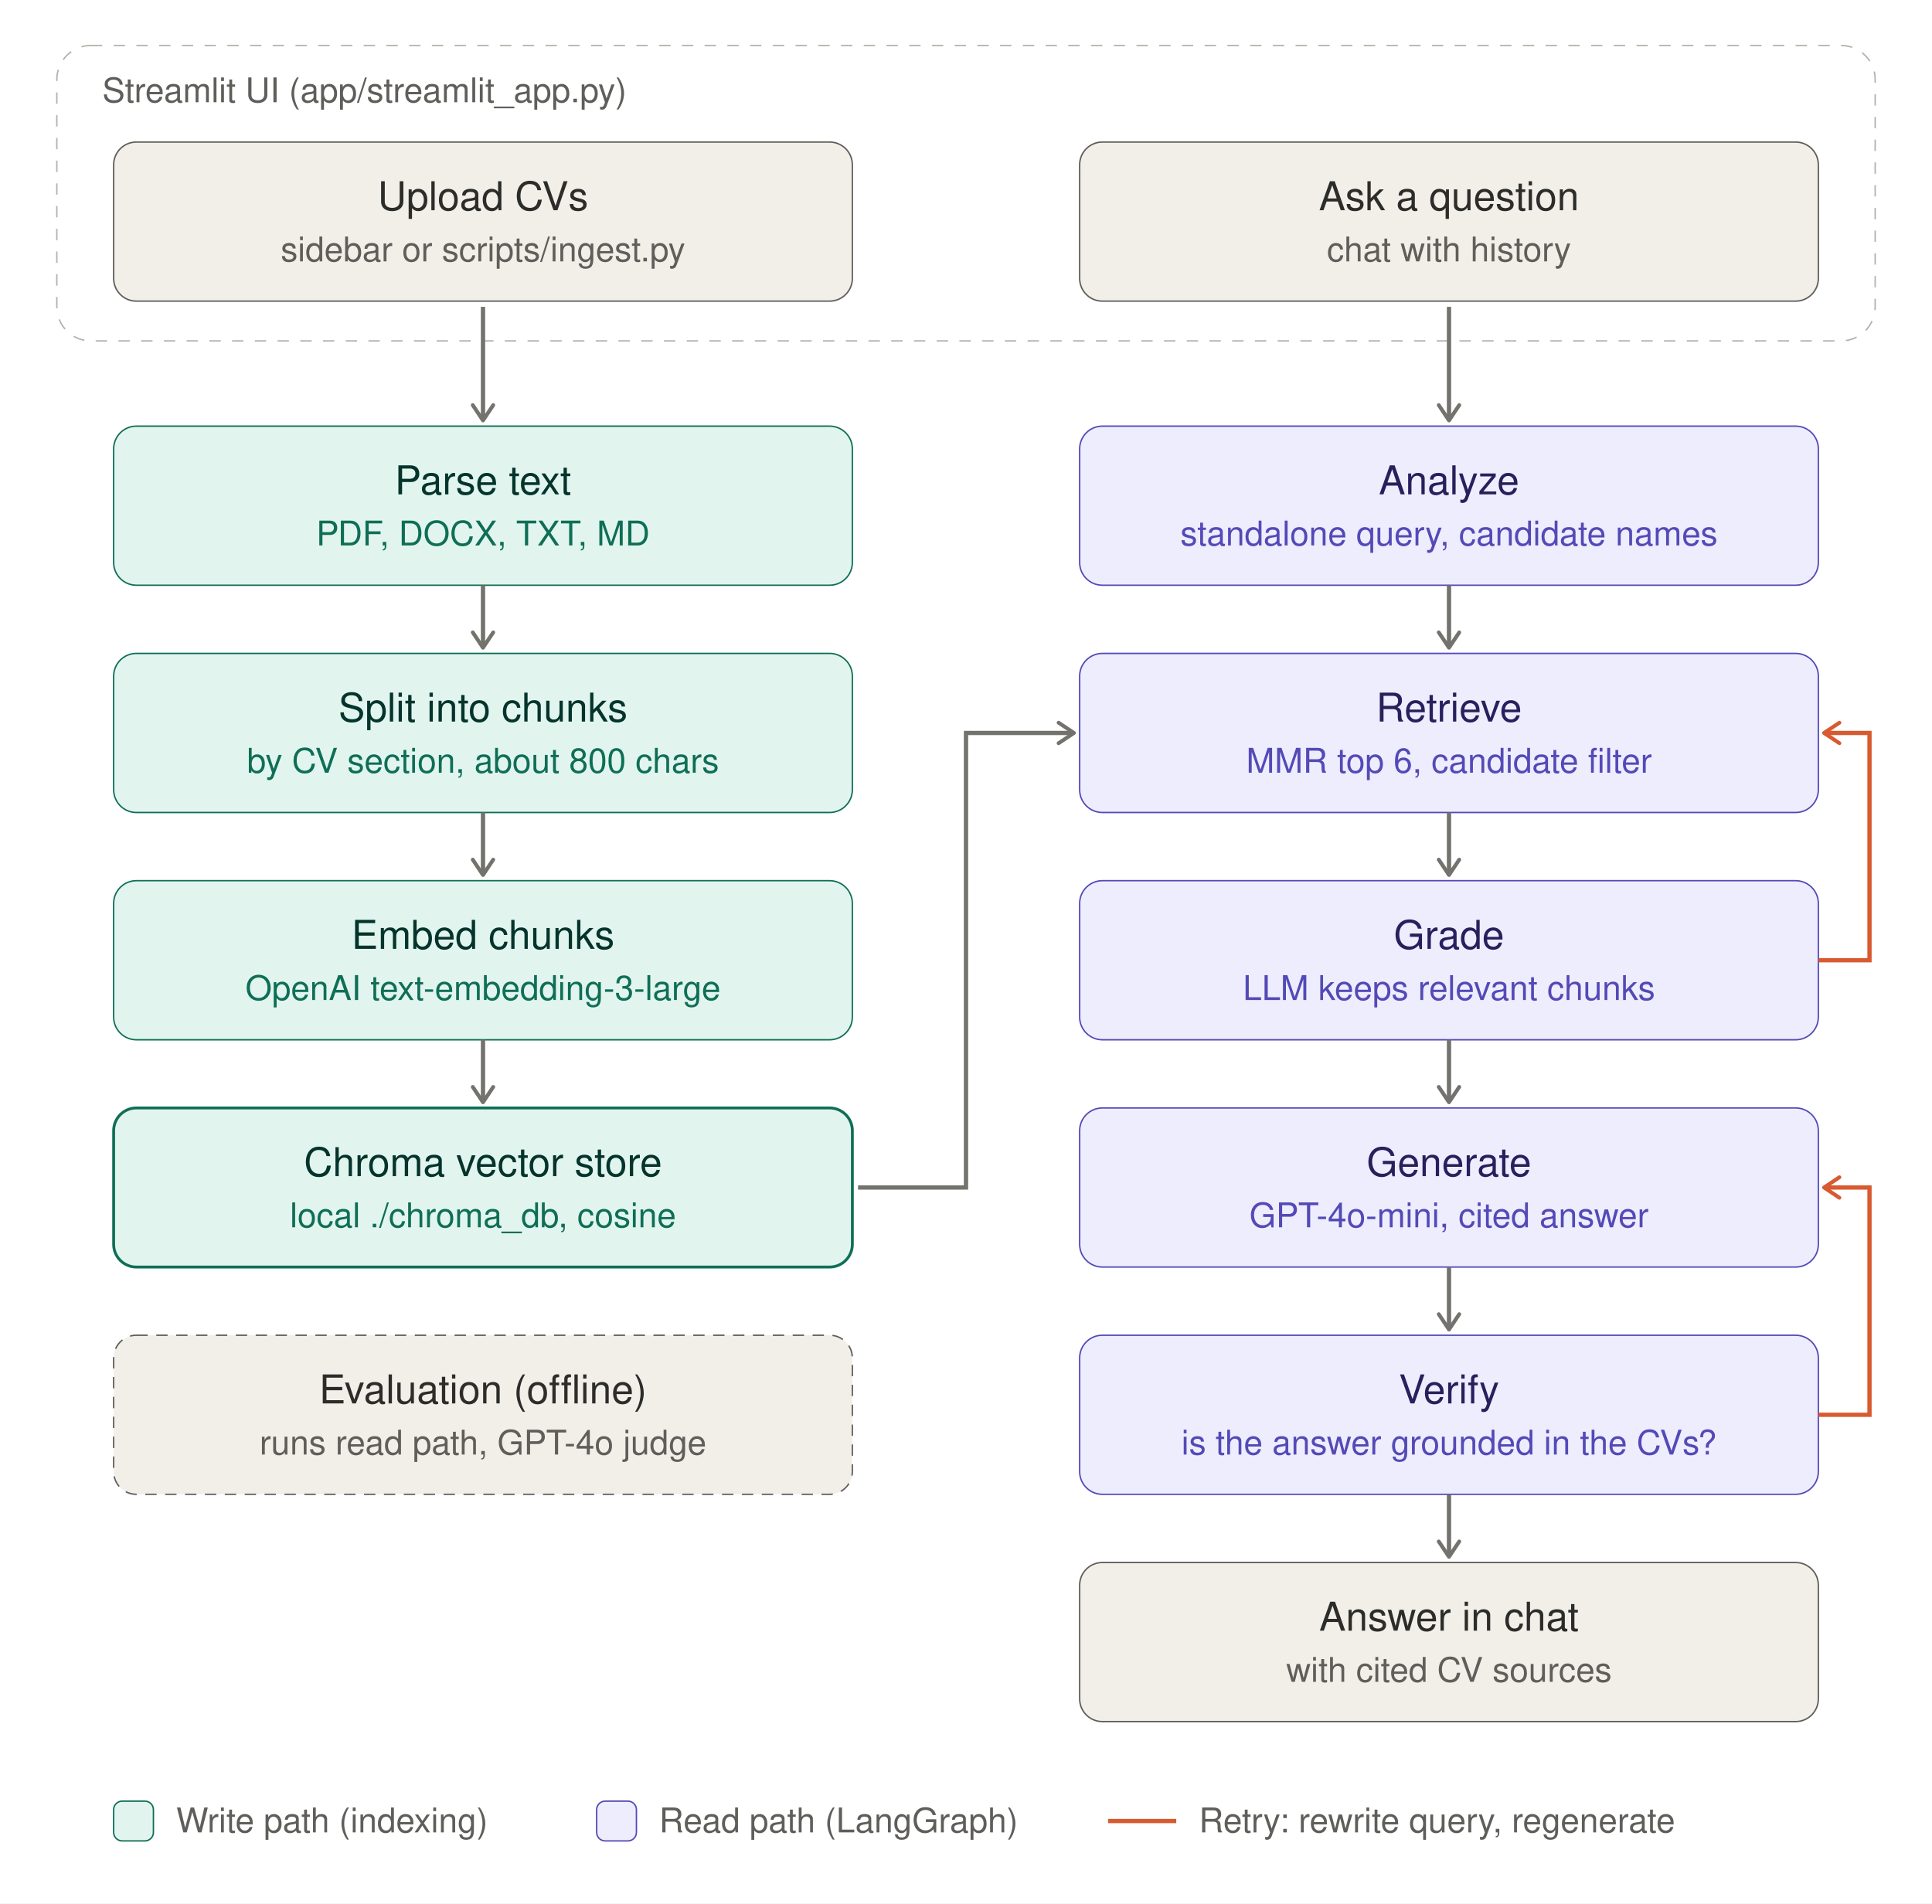
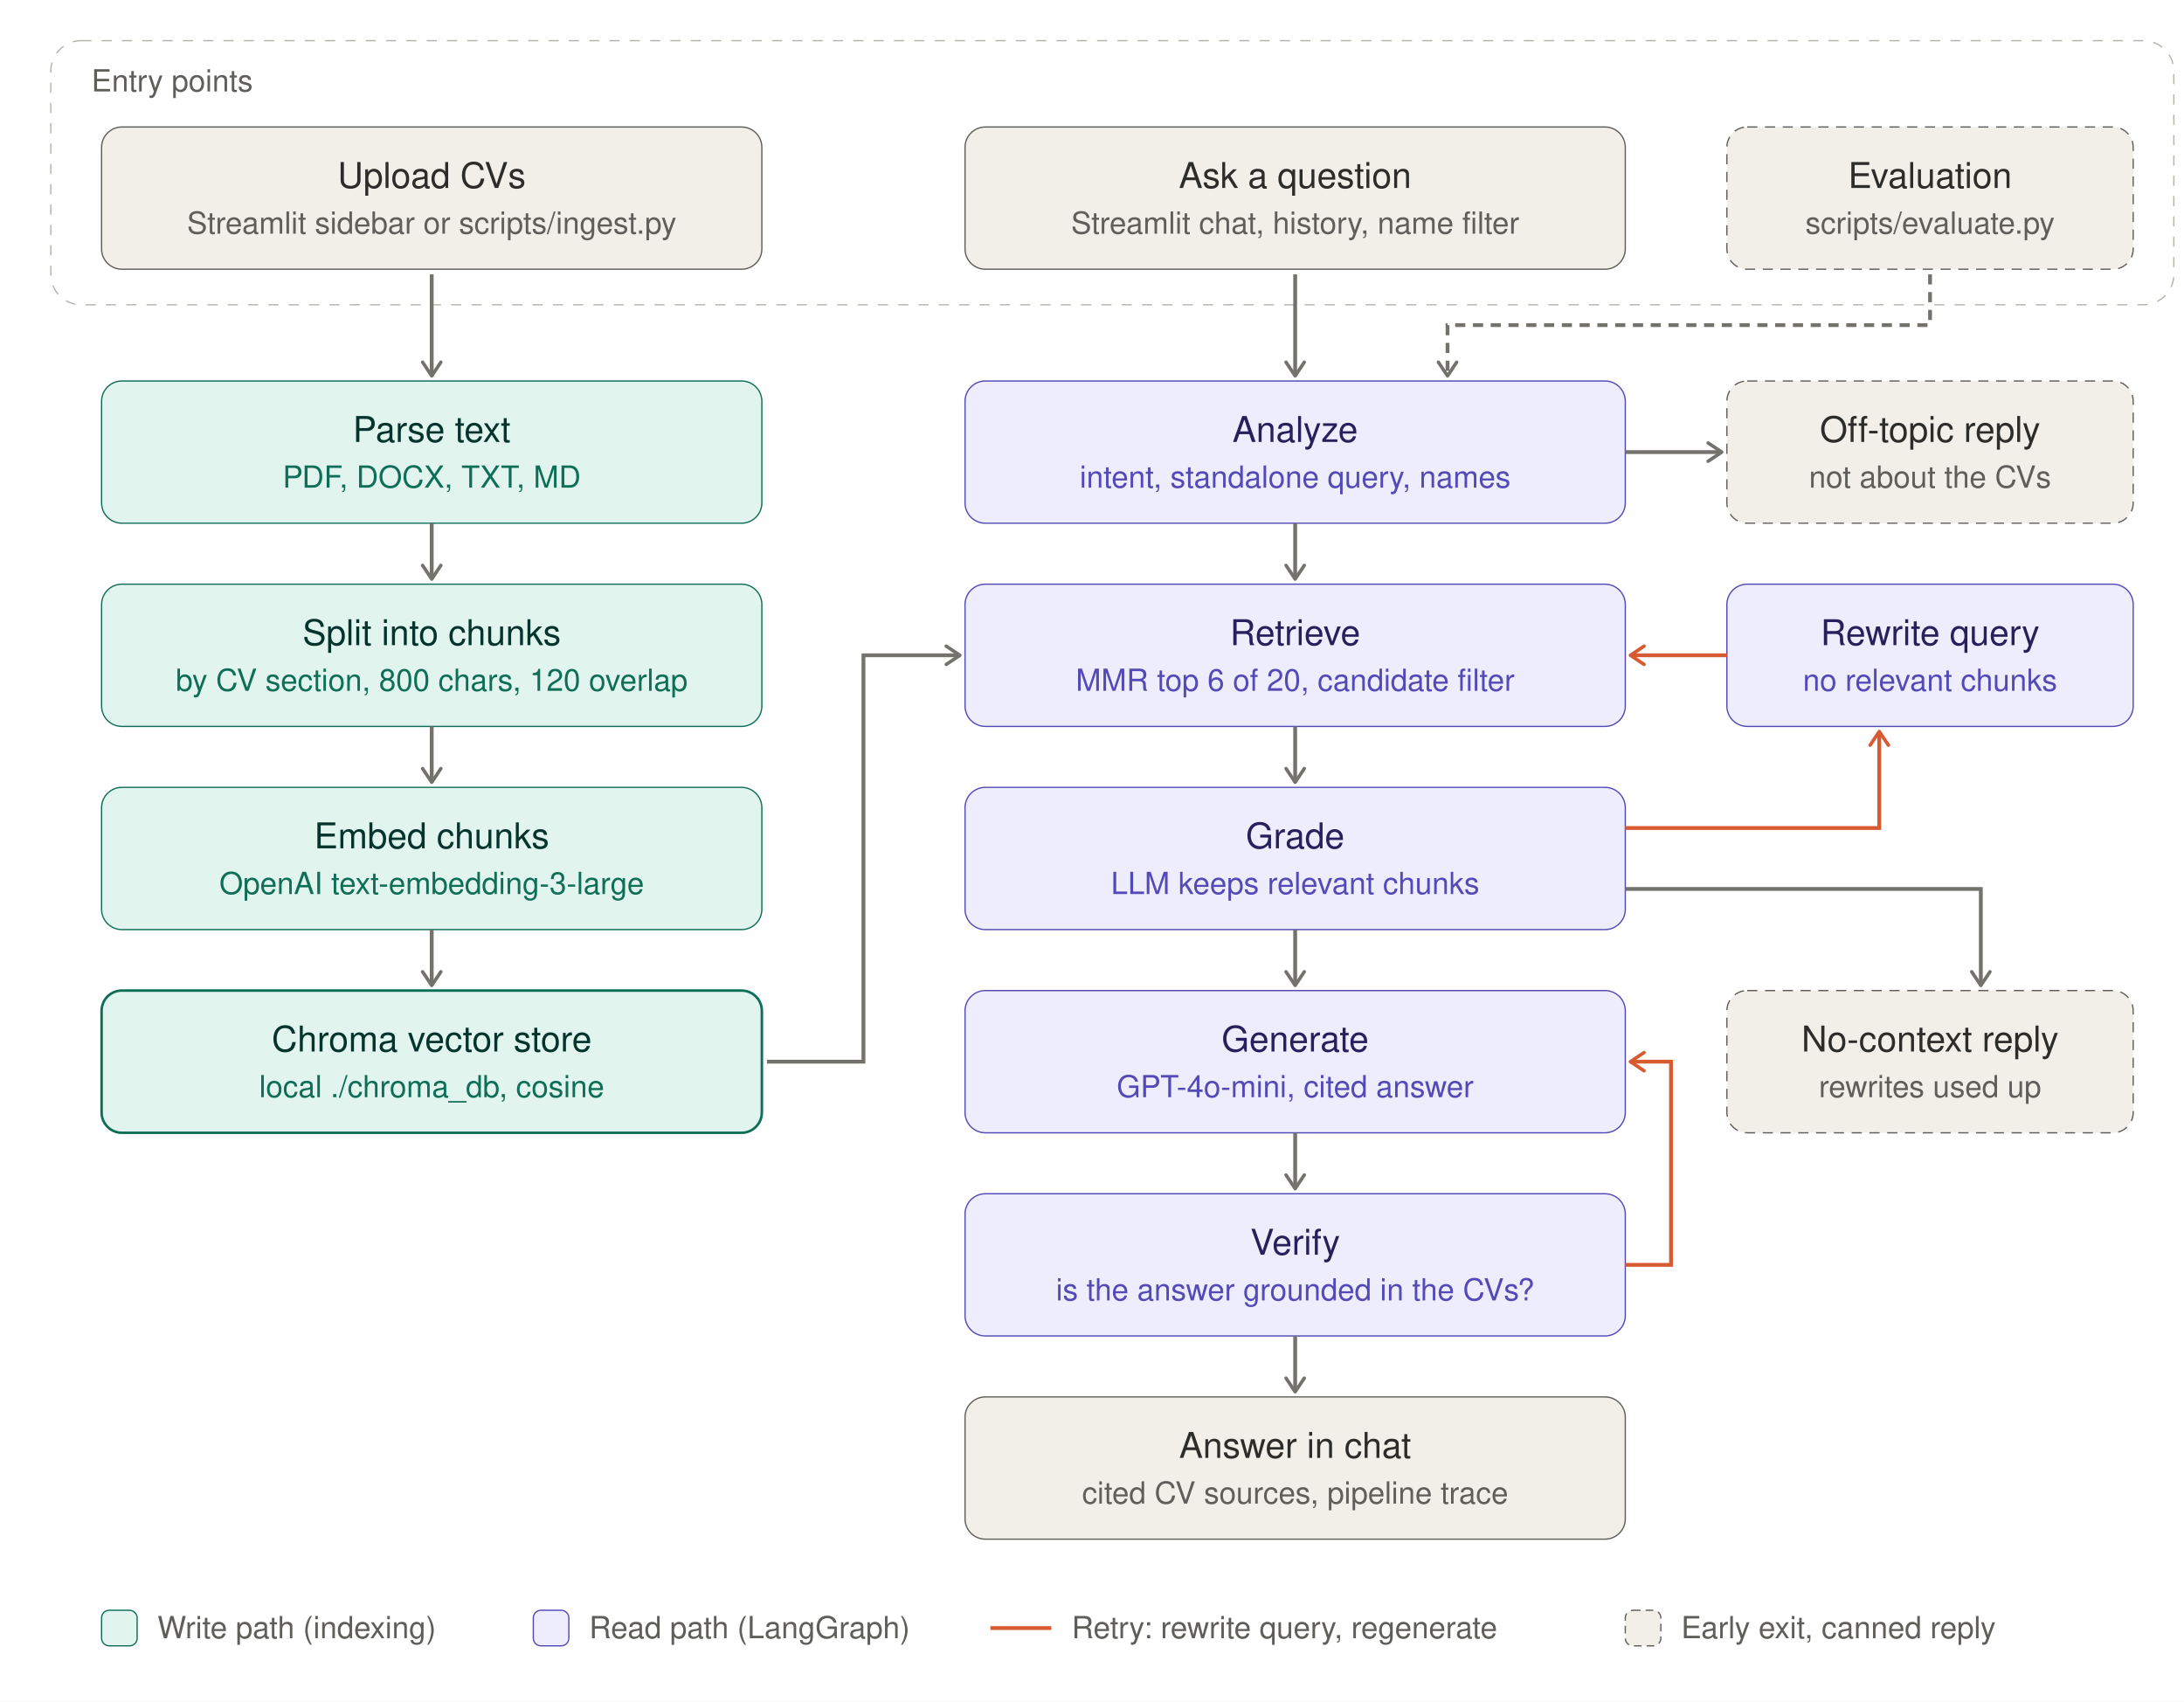
- <svg xmlns="http://www.w3.org/2000/svg" width="680" height="670" viewBox="0 0 680 670" role="img" font-family="-apple-system, 'Segoe UI', Helvetica, Arial, sans-serif">
+ <svg xmlns="http://www.w3.org/2000/svg" width="860" height="670" viewBox="0 0 860 670" role="img" font-family="-apple-system, 'Segoe UI', Helvetica, Arial, sans-serif">
  <style>
.th{font-size:14px;font-weight:500}.ts{font-size:12px}
.gray rect{fill:#F1EFE8;stroke:#5F5E5A}.gray .th{fill:#2C2C2A}.gray .ts{fill:#5F5E5A}
.teal rect{fill:#E1F5EE;stroke:#0F6E56}.teal .th{fill:#04342C}.teal .ts{fill:#0F6E56}
.purple rect{fill:#EEEDFE;stroke:#534AB7}.purple .th{fill:#26215C}.purple .ts{fill:#534AB7}
.arr{stroke:#73726C;stroke-width:1.5;fill:none}.retry{stroke:#D85A30;stroke-width:1.5;fill:none}
.label{font-size:12px;fill:#5F5E5A}
</style>
  <defs>
    <marker id="arrow" viewBox="0 0 10 10" refX="8" refY="5" markerWidth="6" markerHeight="6" orient="auto-start-reverse">
      <path d="M2 1L8 5L2 9" fill="none" stroke="#73726C" stroke-width="1.5" stroke-linecap="round" stroke-linejoin="round" />
    </marker>
    <marker id="arrow-retry" viewBox="0 0 10 10" refX="8" refY="5" markerWidth="6" markerHeight="6" orient="auto-start-reverse">
      <path d="M2 1L8 5L2 9" fill="none" stroke="#D85A30" stroke-width="1.5" stroke-linecap="round" stroke-linejoin="round" />
    </marker>
  </defs>
-   <rect width="680" height="670" fill="#FFFFFF" />
-   <rect x="20" y="16" width="640" height="104" rx="12" fill="none" stroke="#B4B2A9" stroke-width="0.5" stroke-dasharray="4 4" />
-   <text class="label" x="36" y="36">Streamlit UI (app/streamlit_app.py)</text>
+   <rect width="860" height="670" fill="#FFFFFF" />
+   <rect x="20" y="16" width="836" height="104" rx="12" fill="none" stroke="#B4B2A9" stroke-width="0.5" stroke-dasharray="4 4" />
+   <text class="label" x="36" y="36">Entry points</text>
  <g class="gray">
    <rect x="40" y="50" width="260" height="56" rx="8" stroke-width="0.5" />
    <text class="th" x="170" y="74" text-anchor="middle">Upload CVs</text>
-     <text class="ts" x="170" y="92" text-anchor="middle">sidebar or scripts/ingest.py</text>
+     <text class="ts" x="170" y="92" text-anchor="middle">Streamlit sidebar or scripts/ingest.py</text>
  </g>
  <g class="gray">
    <rect x="380" y="50" width="260" height="56" rx="8" stroke-width="0.5" />
    <text class="th" x="510" y="74" text-anchor="middle">Ask a question</text>
-     <text class="ts" x="510" y="92" text-anchor="middle">chat with history</text>
+     <text class="ts" x="510" y="92" text-anchor="middle">Streamlit chat, history, name filter</text>
+   </g>
+   <g class="gray">
+     <rect x="680" y="50" width="160" height="56" rx="8" stroke-width="0.5" stroke-dasharray="4 3" />
+     <text class="th" x="760" y="74" text-anchor="middle">Evaluation</text>
+     <text class="ts" x="760" y="92" text-anchor="middle">scripts/evaluate.py</text>
  </g>
  <line x1="170" y1="108" x2="170" y2="148" class="arr" marker-end="url(#arrow)" />
  <line x1="510" y1="108" x2="510" y2="148" class="arr" marker-end="url(#arrow)" />
+   <path d="M760 108 V128 H570 V148" class="arr" stroke-dasharray="4 3" marker-end="url(#arrow)" />
  <g class="teal">
    <rect x="40" y="150" width="260" height="56" rx="8" stroke-width="0.5" />
    <text class="th" x="170" y="174" text-anchor="middle">Parse text</text>
    <text class="ts" x="170" y="192" text-anchor="middle">PDF, DOCX, TXT, MD</text>
  </g>
  <g class="teal">
    <rect x="40" y="230" width="260" height="56" rx="8" stroke-width="0.5" />
    <text class="th" x="170" y="254" text-anchor="middle">Split into chunks</text>
-     <text class="ts" x="170" y="272" text-anchor="middle">by CV section, about 800 chars</text>
+     <text class="ts" x="170" y="272" text-anchor="middle">by CV section, 800 chars, 120 overlap</text>
  </g>
  <g class="teal">
    <rect x="40" y="310" width="260" height="56" rx="8" stroke-width="0.5" />
    <text class="th" x="170" y="334" text-anchor="middle">Embed chunks</text>
    <text class="ts" x="170" y="352" text-anchor="middle">OpenAI text-embedding-3-large</text>
  </g>
  <g class="teal">
    <rect x="40" y="390" width="260" height="56" rx="8" stroke-width="1" />
    <text class="th" x="170" y="414" text-anchor="middle">Chroma vector store</text>
    <text class="ts" x="170" y="432" text-anchor="middle">local ./chroma_db, cosine</text>
  </g>
  <line x1="170" y1="206" x2="170" y2="228" class="arr" marker-end="url(#arrow)" />
  <line x1="170" y1="286" x2="170" y2="308" class="arr" marker-end="url(#arrow)" />
  <line x1="170" y1="366" x2="170" y2="388" class="arr" marker-end="url(#arrow)" />
-   <g class="gray">
-     <rect x="40" y="470" width="260" height="56" rx="8" stroke-width="0.5" stroke-dasharray="4 3" />
-     <text class="th" x="170" y="494" text-anchor="middle">Evaluation (offline)</text>
-     <text class="ts" x="170" y="512" text-anchor="middle">runs read path, GPT-4o judge</text>
-   </g>
  <g class="purple">
    <rect x="380" y="150" width="260" height="56" rx="8" stroke-width="0.5" />
    <text class="th" x="510" y="174" text-anchor="middle">Analyze</text>
-     <text class="ts" x="510" y="192" text-anchor="middle">standalone query, candidate names</text>
+     <text class="ts" x="510" y="192" text-anchor="middle">intent, standalone query, names</text>
  </g>
  <g class="purple">
    <rect x="380" y="230" width="260" height="56" rx="8" stroke-width="0.5" />
    <text class="th" x="510" y="254" text-anchor="middle">Retrieve</text>
-     <text class="ts" x="510" y="272" text-anchor="middle">MMR top 6, candidate filter</text>
+     <text class="ts" x="510" y="272" text-anchor="middle">MMR top 6 of 20, candidate filter</text>
  </g>
  <g class="purple">
    <rect x="380" y="310" width="260" height="56" rx="8" stroke-width="0.5" />
    <text class="th" x="510" y="334" text-anchor="middle">Grade</text>
    <text class="ts" x="510" y="352" text-anchor="middle">LLM keeps relevant chunks</text>
  </g>
  <g class="purple">
    <rect x="380" y="390" width="260" height="56" rx="8" stroke-width="0.5" />
    <text class="th" x="510" y="414" text-anchor="middle">Generate</text>
    <text class="ts" x="510" y="432" text-anchor="middle">GPT-4o-mini, cited answer</text>
  </g>
  <g class="purple">
    <rect x="380" y="470" width="260" height="56" rx="8" stroke-width="0.5" />
    <text class="th" x="510" y="494" text-anchor="middle">Verify</text>
    <text class="ts" x="510" y="512" text-anchor="middle">is the answer grounded in the CVs?</text>
  </g>
  <g class="gray">
    <rect x="380" y="550" width="260" height="56" rx="8" stroke-width="0.5" />
    <text class="th" x="510" y="574" text-anchor="middle">Answer in chat</text>
-     <text class="ts" x="510" y="592" text-anchor="middle">with cited CV sources</text>
+     <text class="ts" x="510" y="592" text-anchor="middle">cited CV sources, pipeline trace</text>
  </g>
  <line x1="510" y1="206" x2="510" y2="228" class="arr" marker-end="url(#arrow)" />
  <line x1="510" y1="286" x2="510" y2="308" class="arr" marker-end="url(#arrow)" />
  <line x1="510" y1="366" x2="510" y2="388" class="arr" marker-end="url(#arrow)" />
  <line x1="510" y1="446" x2="510" y2="468" class="arr" marker-end="url(#arrow)" />
  <line x1="510" y1="526" x2="510" y2="548" class="arr" marker-end="url(#arrow)" />
  <path d="M302 418 H340 V258 H378" class="arr" marker-end="url(#arrow)" />
-   <path d="M640 338 H658 V258 H642" class="retry" marker-end="url(#arrow-retry)" />
+   <g class="gray">
+     <rect x="680" y="150" width="160" height="56" rx="8" stroke-width="0.5" stroke-dasharray="4 3" />
+     <text class="th" x="760" y="174" text-anchor="middle">Off-topic reply</text>
+     <text class="ts" x="760" y="192" text-anchor="middle">not about the CVs</text>
+   </g>
+   <g class="purple">
+     <rect x="680" y="230" width="160" height="56" rx="8" stroke-width="0.5" />
+     <text class="th" x="760" y="254" text-anchor="middle">Rewrite query</text>
+     <text class="ts" x="760" y="272" text-anchor="middle">no relevant chunks</text>
+   </g>
+   <g class="gray">
+     <rect x="680" y="390" width="160" height="56" rx="8" stroke-width="0.5" stroke-dasharray="4 3" />
+     <text class="th" x="760" y="414" text-anchor="middle">No-context reply</text>
+     <text class="ts" x="760" y="432" text-anchor="middle">rewrites used up</text>
+   </g>
+   <line x1="640" y1="178" x2="678" y2="178" class="arr" marker-end="url(#arrow)" />
+   <path d="M640 326 H740 V288" class="retry" marker-end="url(#arrow-retry)" />
+   <line x1="680" y1="258" x2="642" y2="258" class="retry" marker-end="url(#arrow-retry)" />
+   <path d="M640 350 H780 V388" class="arr" marker-end="url(#arrow)" />
  <path d="M640 498 H658 V418 H642" class="retry" marker-end="url(#arrow-retry)" />
  <g class="teal">
    <rect x="40" y="634" width="14" height="14" rx="3" stroke-width="0.5" />
  </g>
  <text class="label" x="62" y="645">Write path (indexing)</text>
  <g class="purple">
    <rect x="210" y="634" width="14" height="14" rx="3" stroke-width="0.5" />
  </g>
  <text class="label" x="232" y="645">Read path (LangGraph)</text>
  <line x1="390" y1="641" x2="414" y2="641" class="retry" />
  <text class="label" x="422" y="645">Retry: rewrite query, regenerate</text>
+   <g class="gray">
+     <rect x="640" y="634" width="14" height="14" rx="3" stroke-width="0.5" stroke-dasharray="3 2" />
+   </g>
+   <text class="label" x="662" y="645">Early exit, canned reply</text>
</svg>
